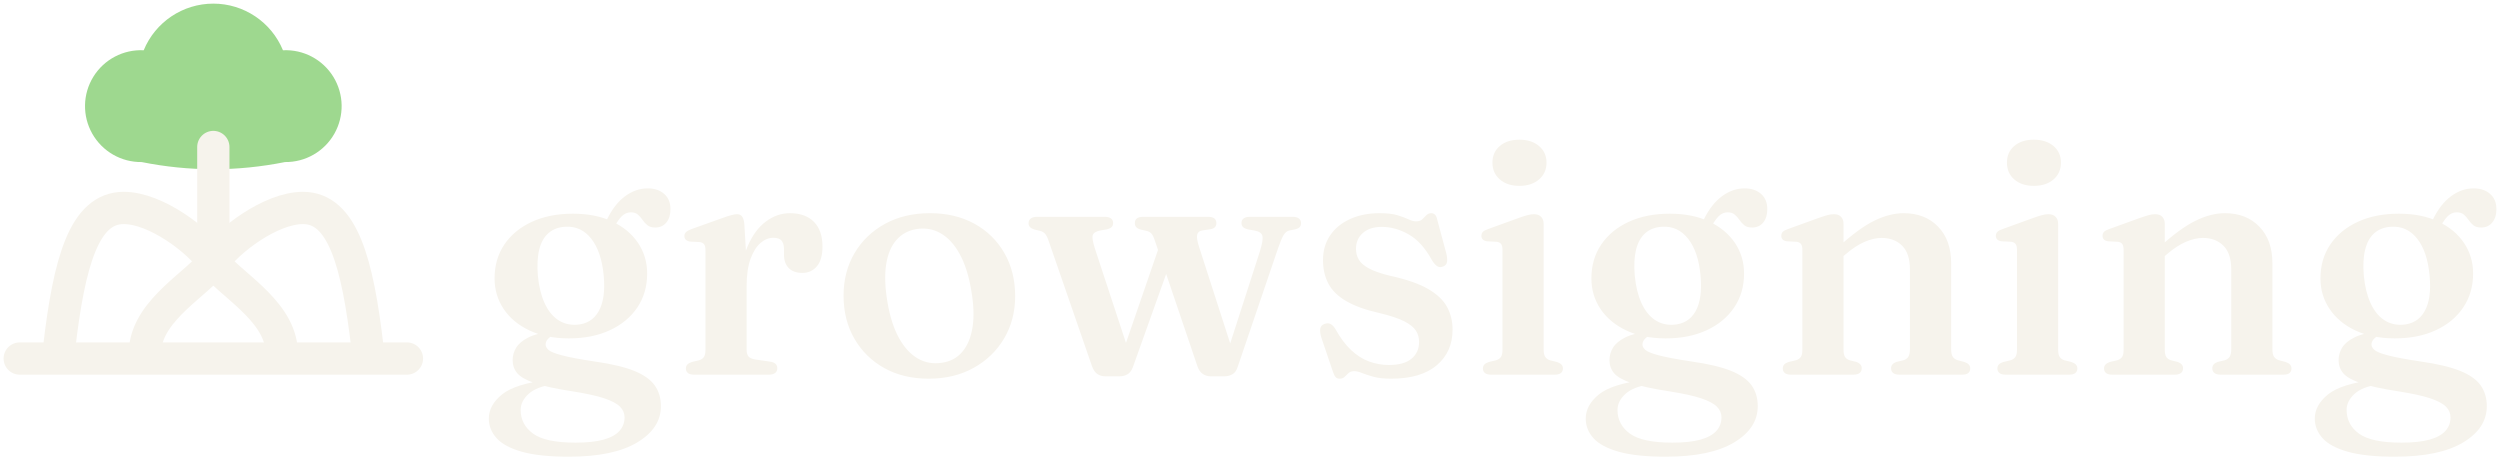
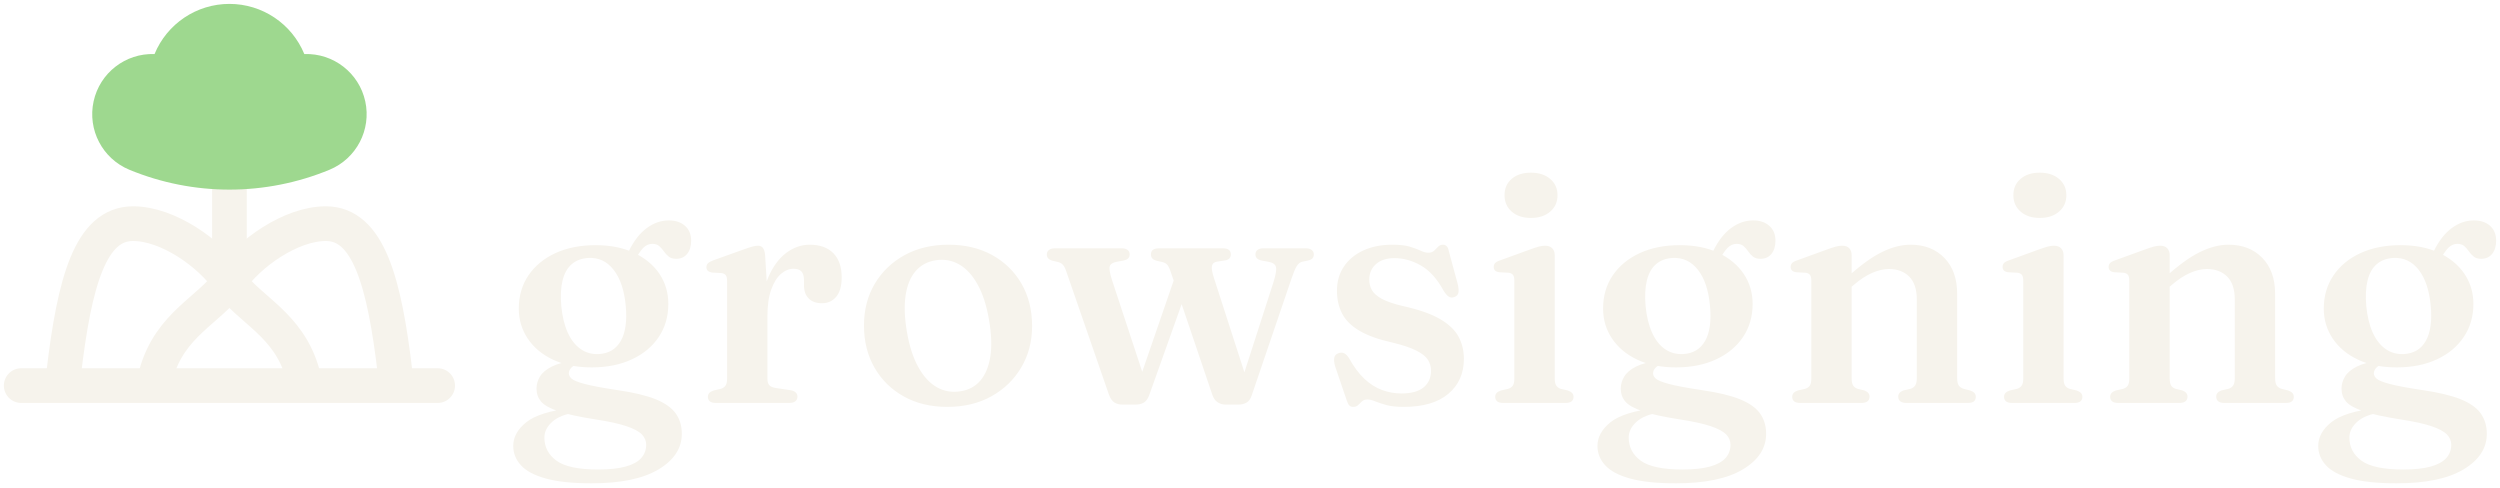
- <svg xmlns="http://www.w3.org/2000/svg" viewBox="2.25 5.1 348.64 64.19">
+ <svg xmlns="http://www.w3.org/2000/svg" viewBox="2.25 5.1 324.17 63.17">
  <g transform="translate(0 0.6)">
-     <path d="M22 27.1A7.8 7.8 0 1 1 22.29 11.51A10.5 10.5 0 0 1 41.71 11.51A7.8 7.8 0 1 1 42 27.1Q32 29.1 22 27.1Z" fill="#9ed88f" />
    <g fill="none" stroke="#f6f3ec" stroke-width="4.5" stroke-linecap="round" stroke-linejoin="round">
      <path d="M32 25V41" />
-       <path d="M10.5 53C11.9 41 14 33.5 19.5 33.5C24 33.5 29.96 38.04 32 41C34.04 43.96 40.9 47.5 41.5 53" />
-       <path d="M53.5 53C52.1 41 50 33.5 44.5 33.5C40 33.5 34.04 38.04 32 41C29.96 43.96 23.1 47.5 22.5 53" />
+       <path d="M10.5 53C11.9 41 14 33.5 19.5 33.5C24 33.5 29.45 37.3 32 41C34.55 44.7 39.7 46.5 41.5 53" />
+       <path d="M53.5 53C52.1 41 50 33.5 44.5 33.5C40 33.5 34.55 37.3 32 41C29.45 44.7 24.3 46.5 22.5 53" />
    </g>
    <path d="M5 54.5H59" fill="none" stroke="#f6f3ec" stroke-width="4.5" stroke-linecap="round" />
+     <path d="M19.02 26.51A7.8 7.8 0 0 1 22.29 11.51A10.5 10.5 0 0 1 41.71 11.51A7.8 7.8 0 0 1 44.98 26.51A34 34 0 0 1 19.02 26.51Z" fill="#9ed88f" />
  </g>
-   <path d="M85.29 55.53Q82.02 55.04 80.57 54.64Q79.11 54.25 78.72 53.88Q78.34 53.52 78.34 53.15Q78.34 52.73 78.66 52.37Q78.99 52.01 79.78 51.65L79.22 51.3Q77.12 51.56 75.92 52.17Q74.72 52.78 74.23 53.59Q73.74 54.41 73.74 55.32Q73.74 56.37 74.38 57.14Q75.02 57.91 76.83 58.53Q78.64 59.15 82.12 59.68Q84.96 60.13 86.53 60.65Q88.09 61.18 88.72 61.82Q89.35 62.46 89.35 63.3Q89.35 64.4 88.64 65.19Q87.93 65.99 86.42 66.41Q84.92 66.83 82.51 66.83Q78.31 66.83 76.59 65.57Q74.86 64.31 74.86 62.27Q74.86 61.04 75.97 60.03Q77.08 59.03 79.25 58.73L78.83 58.05Q74.11 58.61 72.27 60.1Q70.42 61.6 70.42 63.47Q70.42 65.01 71.51 66.21Q72.59 67.41 75.03 68.1Q77.47 68.79 81.58 68.79Q87.81 68.79 91.11 66.8Q94.42 64.82 94.42 61.74Q94.42 60.06 93.55 58.84Q92.69 57.63 90.69 56.82Q88.7 56.02 85.29 55.53ZM86.11 37.25L87.49 37.49Q88.37 35.83 88.94 35.27Q89.52 34.71 90.22 34.71Q90.85 34.71 91.21 35.03Q91.57 35.34 91.86 35.77Q92.15 36.2 92.55 36.52Q92.95 36.83 93.62 36.83Q94.6 36.83 95.18 36.13Q95.75 35.43 95.75 34.27Q95.75 32.91 94.87 32.14Q94 31.37 92.57 31.37Q90.92 31.37 89.43 32.46Q87.95 33.54 86.88 35.74ZM92.5 43.25Q92.5 40.87 91.23 38.98Q89.96 37.09 87.64 35.99Q85.31 34.9 82.14 34.9Q78.9 34.9 76.43 36.03Q73.97 37.16 72.59 39.19Q71.22 41.22 71.22 43.93Q71.22 46.29 72.49 48.19Q73.76 50.09 76.1 51.19Q78.43 52.29 81.58 52.29Q84.85 52.29 87.3 51.15Q89.75 50.02 91.13 47.98Q92.5 45.94 92.5 43.25ZM81.11 36.72Q83.31 36.6 84.72 38.41Q86.13 40.22 86.44 43.53Q86.74 46.75 85.73 48.52Q84.73 50.28 82.61 50.39Q81.14 50.46 80 49.67Q78.87 48.88 78.17 47.31Q77.47 45.75 77.26 43.56Q77.08 41.41 77.45 39.9Q77.82 38.4 78.76 37.59Q79.69 36.79 81.11 36.72ZM105.53 45.07Q105.53 41.74 106.51 39.45Q107.49 37.16 109.06 35.99Q110.62 34.83 112.4 34.83Q114.57 34.83 115.76 36.04Q116.95 37.25 116.95 39.47Q116.95 41.32 116.17 42.24Q115.38 43.16 114.15 43.16Q112.91 43.16 112.24 42.48Q111.58 41.81 111.58 40.59L111.58 39.77Q111.56 39 111.22 38.63Q110.88 38.26 110.09 38.26Q109.15 38.26 108.3 38.99Q107.45 39.73 106.91 41.22Q106.37 42.72 106.37 45.03ZM106.05 36.32L106.37 41.71L106.37 53.87Q106.37 54.5 106.63 54.81Q106.89 55.11 107.56 55.23L109.62 55.53Q110.13 55.6 110.39 55.83Q110.65 56.07 110.65 56.46Q110.65 56.88 110.34 57.12Q110.04 57.35 109.46 57.35L99.07 57.35Q98.46 57.35 98.18 57.12Q97.9 56.88 97.9 56.49Q97.9 56.16 98.1 55.94Q98.3 55.72 98.74 55.58L99.75 55.34Q100.19 55.2 100.41 54.89Q100.63 54.57 100.63 53.9L100.63 39.98Q100.63 39.42 100.45 39.18Q100.26 38.93 99.86 38.86L98.46 38.79Q98.04 38.7 97.87 38.51Q97.69 38.33 97.69 38.02Q97.69 37.7 97.91 37.48Q98.14 37.25 98.7 37.04L102.73 35.6Q103.76 35.22 104.25 35.1Q104.74 34.97 105.02 34.97Q105.49 34.97 105.73 35.28Q105.98 35.6 106.05 36.32ZM131.94 34.83Q135.46 34.83 138.14 36.3Q140.81 37.77 142.31 40.38Q143.82 43 143.82 46.4Q143.82 49.69 142.28 52.3Q140.74 54.9 138.03 56.4Q135.32 57.91 131.75 57.91Q128.23 57.91 125.57 56.43Q122.91 54.95 121.4 52.33Q119.89 49.72 119.89 46.33Q119.89 43 121.42 40.4Q122.95 37.81 125.66 36.32Q128.37 34.83 131.94 34.83ZM133.6 55.69Q135.37 55.44 136.45 54.16Q137.54 52.89 137.88 50.71Q138.22 48.53 137.68 45.49Q137.17 42.48 136.07 40.5Q134.97 38.51 133.44 37.64Q131.92 36.76 130.09 37.04Q128.34 37.32 127.25 38.58Q126.15 39.84 125.82 42.03Q125.5 44.21 126.01 47.24Q126.52 50.25 127.62 52.24Q128.72 54.22 130.25 55.1Q131.78 55.97 133.6 55.69ZM158.39 57.58L156.41 57.58Q155.78 57.58 155.3 57.27Q154.82 56.95 154.54 56.18L148.54 38.84Q148.26 37.98 147.98 37.69Q147.7 37.39 147.3 37.3L146.51 37.11Q146.07 36.97 145.88 36.76Q145.69 36.55 145.69 36.23Q145.69 35.81 146 35.57Q146.3 35.34 146.84 35.34L156.36 35.34Q156.87 35.34 157.18 35.56Q157.48 35.78 157.48 36.2Q157.48 36.55 157.28 36.76Q157.08 36.97 156.57 37.09L155.66 37.25Q154.8 37.42 154.64 37.9Q154.49 38.37 154.96 39.82L159.74 54.34L158.44 55.34L164.18 38.68L166.05 40.03L160.23 56.32Q159.95 57.05 159.46 57.31Q158.97 57.58 158.39 57.58ZM173.02 57.58L171.09 57.58Q170.5 57.58 170 57.26Q169.5 56.93 169.24 56.18L163.31 38.68Q163.06 37.91 162.8 37.65Q162.54 37.39 162.15 37.3L161.31 37.11Q160.86 36.97 160.69 36.76Q160.51 36.55 160.51 36.2Q160.51 35.34 161.66 35.34L170.76 35.34Q171.88 35.34 171.88 36.23Q171.88 36.55 171.68 36.78Q171.48 37 171.04 37.07L169.94 37.23Q169.31 37.32 169.2 37.85Q169.08 38.37 169.5 39.63L174.26 54.39L173.02 55.44L177.95 40.15Q178.44 38.58 178.3 38Q178.16 37.42 177.2 37.25L176.29 37.09Q175.8 36.97 175.59 36.76Q175.38 36.55 175.38 36.2Q175.38 35.78 175.68 35.56Q175.99 35.34 176.5 35.34L182.57 35.34Q183.08 35.34 183.39 35.57Q183.69 35.81 183.69 36.23Q183.69 36.53 183.52 36.75Q183.34 36.97 182.83 37.09L182.03 37.25Q181.59 37.35 181.26 37.87Q180.94 38.4 180.49 39.7L174.84 56.3Q174.59 57.05 174.09 57.31Q173.58 57.58 173.02 57.58ZM194.95 36.74Q193.27 36.74 192.31 37.59Q191.35 38.44 191.35 39.8Q191.35 40.64 191.74 41.3Q192.12 41.97 193.15 42.53Q194.18 43.09 196.11 43.56Q199.52 44.3 201.41 45.4Q203.3 46.5 204.06 47.92Q204.82 49.34 204.82 51.07Q204.82 54.18 202.61 56.04Q200.41 57.91 196.25 57.91Q194.74 57.91 193.78 57.64Q192.82 57.37 192.19 57.12Q191.56 56.86 191.1 56.86Q190.61 56.86 190.31 57.13Q190.02 57.4 189.77 57.65Q189.51 57.91 189.07 57.91Q188.71 57.91 188.52 57.7Q188.32 57.49 188.13 56.93L186.5 52.12Q186.29 51.4 186.37 50.93Q186.45 50.46 186.94 50.28Q187.43 50.09 187.79 50.28Q188.15 50.46 188.46 50.95Q189.49 52.82 190.68 53.93Q191.87 55.04 193.2 55.52Q194.53 56 195.93 56Q198.05 56 199.1 55.12Q200.15 54.25 200.15 52.78Q200.15 51.91 199.71 51.21Q199.26 50.51 198.07 49.9Q196.88 49.3 194.64 48.76Q191.73 48.11 189.99 47.09Q188.25 46.08 187.5 44.65Q186.75 43.23 186.75 41.36Q186.75 39.42 187.73 37.95Q188.71 36.48 190.5 35.66Q192.29 34.83 194.64 34.83Q196.18 34.83 197.12 35.11Q198.05 35.39 198.66 35.68Q199.26 35.97 199.75 35.97Q200.29 35.97 200.6 35.68Q200.9 35.39 201.17 35.11Q201.44 34.83 201.86 34.83Q202.16 34.83 202.38 35.05Q202.6 35.27 202.7 35.81L203.93 40.38Q204.12 41.13 204.05 41.61Q203.98 42.09 203.49 42.27Q203.02 42.46 202.66 42.21Q202.3 41.97 201.93 41.36Q200.55 38.84 198.7 37.79Q196.86 36.74 194.95 36.74ZM217.52 36.32L217.52 53.87Q217.52 54.55 217.75 54.88Q217.97 55.2 218.39 55.34L219.37 55.58Q219.79 55.72 220 55.94Q220.21 56.16 220.21 56.49Q220.21 56.88 219.93 57.12Q219.65 57.35 219.04 57.35L210.22 57.35Q209.61 57.35 209.33 57.12Q209.05 56.88 209.05 56.49Q209.05 56.16 209.25 55.94Q209.45 55.72 209.89 55.58L210.89 55.34Q211.34 55.2 211.56 54.89Q211.78 54.57 211.78 53.9L211.78 39.94Q211.78 39.38 211.59 39.13Q211.41 38.89 211.01 38.82L209.61 38.75Q209.19 38.68 209.02 38.48Q208.84 38.28 208.84 38Q208.84 37.65 209.05 37.43Q209.26 37.21 209.84 37.02L213.95 35.53Q214.79 35.22 215.28 35.1Q215.77 34.97 216.15 34.97Q216.82 34.97 217.17 35.34Q217.52 35.71 217.52 36.32ZM214.14 31.02Q212.44 31.02 211.41 30.12Q210.38 29.23 210.38 27.78Q210.38 26.33 211.41 25.46Q212.44 24.58 214.14 24.58Q215.84 24.58 216.88 25.47Q217.92 26.35 217.92 27.78Q217.92 29.23 216.88 30.12Q215.84 31.02 214.14 31.02ZM238.26 55.53Q234.99 55.04 233.53 54.64Q232.07 54.25 231.69 53.88Q231.3 53.52 231.3 53.15Q231.3 52.73 231.63 52.37Q231.95 52.01 232.75 51.65L232.19 51.3Q230.09 51.56 228.88 52.17Q227.68 52.78 227.19 53.59Q226.7 54.41 226.7 55.32Q226.7 56.37 227.34 57.14Q227.99 57.91 229.8 58.53Q231.6 59.15 235.08 59.68Q237.93 60.13 239.49 60.65Q241.06 61.18 241.69 61.82Q242.32 62.46 242.32 63.3Q242.32 64.4 241.61 65.19Q240.89 65.99 239.39 66.41Q237.88 66.83 235.48 66.83Q231.28 66.83 229.55 65.57Q227.82 64.31 227.82 62.27Q227.82 61.04 228.93 60.03Q230.04 59.03 232.21 58.73L231.79 58.05Q227.08 58.61 225.23 60.1Q223.39 61.6 223.39 63.47Q223.39 65.01 224.47 66.21Q225.56 67.41 228 68.1Q230.44 68.79 234.54 68.79Q240.78 68.79 244.08 66.8Q247.38 64.82 247.38 61.74Q247.38 60.06 246.52 58.84Q245.65 57.63 243.66 56.82Q241.66 56.02 238.26 55.53ZM239.07 37.25L240.45 37.49Q241.34 35.83 241.91 35.27Q242.48 34.71 243.18 34.71Q243.81 34.71 244.17 35.03Q244.53 35.34 244.83 35.77Q245.12 36.2 245.51 36.52Q245.91 36.83 246.59 36.83Q247.57 36.83 248.14 36.13Q248.71 35.43 248.71 34.27Q248.71 32.91 247.84 32.14Q246.96 31.37 245.54 31.37Q243.88 31.37 242.4 32.46Q240.92 33.54 239.84 35.74ZM245.47 43.25Q245.47 40.87 244.2 38.98Q242.92 37.09 240.6 35.99Q238.28 34.9 235.11 34.9Q231.86 34.9 229.4 36.03Q226.94 37.16 225.56 39.19Q224.18 41.22 224.18 43.93Q224.18 46.29 225.45 48.19Q226.73 50.09 229.06 51.19Q231.39 52.29 234.54 52.29Q237.81 52.29 240.26 51.15Q242.71 50.02 244.09 47.98Q245.47 45.94 245.47 43.25ZM234.08 36.72Q236.27 36.6 237.68 38.41Q239.1 40.22 239.4 43.53Q239.7 46.75 238.7 48.52Q237.7 50.28 235.57 50.39Q234.1 50.46 232.97 49.67Q231.84 48.88 231.14 47.31Q230.44 45.75 230.23 43.56Q230.04 41.41 230.41 39.9Q230.79 38.4 231.72 37.59Q232.65 36.79 234.08 36.72ZM259.34 36.32L259.34 53.87Q259.34 54.55 259.55 54.88Q259.76 55.2 260.2 55.34L261.16 55.58Q261.88 55.86 261.88 56.44Q261.88 57.35 260.69 57.35L252.03 57.35Q251.43 57.35 251.15 57.12Q250.87 56.88 250.87 56.49Q250.87 56.16 251.06 55.94Q251.26 55.72 251.68 55.58L252.71 55.34Q253.15 55.2 253.38 54.89Q253.6 54.57 253.6 53.9L253.6 39.94Q253.6 39.38 253.41 39.13Q253.22 38.89 252.83 38.82L251.43 38.75Q251.01 38.68 250.83 38.48Q250.66 38.28 250.66 38Q250.66 37.65 250.87 37.43Q251.08 37.21 251.66 37.02L255.77 35.53Q256.56 35.25 257.06 35.11Q257.56 34.97 257.99 34.97Q258.66 34.97 259 35.34Q259.34 35.71 259.34 36.32ZM258.64 41.39L257.66 40.38L258.62 39.54Q261.49 36.93 263.63 35.88Q265.78 34.83 267.72 34.83Q270.71 34.83 272.53 36.71Q274.35 38.58 274.35 41.81L274.35 53.8Q274.35 54.53 274.58 54.86Q274.81 55.2 275.28 55.34L276.19 55.58Q276.61 55.72 276.81 55.94Q277.01 56.16 277.01 56.49Q277.01 56.88 276.74 57.12Q276.47 57.35 275.86 57.35L267.16 57.35Q265.97 57.35 265.97 56.44Q265.97 55.86 266.69 55.58L267.69 55.34Q268.16 55.2 268.38 54.85Q268.6 54.5 268.6 53.8L268.6 42.65Q268.6 40.45 267.52 39.37Q266.43 38.28 264.64 38.28Q263.54 38.28 262.27 38.83Q261 39.38 259.62 40.57ZM289.27 36.32L289.27 53.87Q289.27 54.55 289.49 54.88Q289.71 55.2 290.13 55.34L291.11 55.58Q291.53 55.72 291.74 55.94Q291.95 56.16 291.95 56.49Q291.95 56.88 291.67 57.12Q291.39 57.35 290.78 57.35L281.96 57.35Q281.36 57.35 281.08 57.12Q280.8 56.88 280.8 56.49Q280.8 56.16 280.99 55.94Q281.19 55.72 281.64 55.58L282.64 55.34Q283.08 55.2 283.3 54.89Q283.53 54.57 283.53 53.9L283.53 39.94Q283.53 39.38 283.34 39.13Q283.15 38.89 282.76 38.82L281.36 38.75Q280.94 38.68 280.76 38.48Q280.58 38.28 280.58 38Q280.58 37.65 280.8 37.43Q281.01 37.21 281.59 37.02L285.7 35.53Q286.54 35.22 287.03 35.1Q287.52 34.97 287.89 34.97Q288.57 34.97 288.92 35.34Q289.27 35.71 289.27 36.32ZM285.88 31.02Q284.18 31.02 283.15 30.12Q282.13 29.23 282.13 27.78Q282.13 26.33 283.15 25.46Q284.18 24.58 285.88 24.58Q287.59 24.58 288.63 25.47Q289.66 26.35 289.66 27.78Q289.66 29.23 288.63 30.12Q287.59 31.02 285.88 31.02ZM304.14 36.32L304.14 53.87Q304.14 54.55 304.35 54.88Q304.56 55.2 305.01 55.34L305.96 55.58Q306.69 55.86 306.69 56.44Q306.69 57.35 305.5 57.35L296.84 57.35Q296.23 57.35 295.95 57.12Q295.67 56.88 295.67 56.49Q295.67 56.16 295.87 55.94Q296.07 55.72 296.49 55.58L297.51 55.34Q297.96 55.2 298.18 54.89Q298.4 54.57 298.4 53.9L298.4 39.94Q298.4 39.38 298.21 39.13Q298.03 38.89 297.63 38.82L296.23 38.75Q295.81 38.68 295.63 38.48Q295.46 38.28 295.46 38Q295.46 37.65 295.67 37.43Q295.88 37.21 296.46 37.02L300.57 35.53Q301.36 35.25 301.87 35.11Q302.37 34.97 302.79 34.97Q303.46 34.97 303.8 35.34Q304.14 35.71 304.14 36.32ZM303.44 41.39L302.46 40.38L303.42 39.54Q306.29 36.93 308.44 35.88Q310.58 34.83 312.52 34.83Q315.51 34.83 317.33 36.71Q319.15 38.58 319.15 41.81L319.15 53.8Q319.15 54.53 319.38 54.86Q319.62 55.2 320.08 55.34L320.99 55.58Q321.41 55.72 321.61 55.94Q321.81 56.16 321.81 56.49Q321.81 56.88 321.54 57.12Q321.27 57.35 320.67 57.35L311.96 57.35Q310.77 57.35 310.77 56.44Q310.77 55.86 311.49 55.58L312.5 55.34Q312.96 55.2 313.19 54.85Q313.41 54.5 313.41 53.8L313.41 42.65Q313.41 40.45 312.32 39.37Q311.24 38.28 309.44 38.28Q308.34 38.28 307.07 38.83Q305.8 39.38 304.42 40.57ZM339.93 55.53Q336.66 55.04 335.2 54.64Q333.74 54.25 333.36 53.88Q332.97 53.52 332.97 53.15Q332.97 52.73 333.3 52.37Q333.63 52.01 334.42 51.65L333.86 51.3Q331.76 51.56 330.56 52.17Q329.36 52.78 328.87 53.59Q328.38 54.41 328.38 55.32Q328.38 56.37 329.02 57.14Q329.66 57.91 331.47 58.53Q333.28 59.15 336.75 59.68Q339.6 60.13 341.17 60.65Q342.73 61.18 343.36 61.82Q343.99 62.46 343.99 63.3Q343.99 64.4 343.28 65.19Q342.57 65.99 341.06 66.41Q339.56 66.83 337.15 66.83Q332.95 66.83 331.22 65.57Q329.5 64.31 329.5 62.27Q329.5 61.04 330.6 60.03Q331.71 59.03 333.88 58.73L333.46 58.05Q328.75 58.61 326.91 60.1Q325.06 61.6 325.06 63.47Q325.06 65.01 326.15 66.21Q327.23 67.41 329.67 68.1Q332.11 68.79 336.22 68.79Q342.45 68.79 345.75 66.8Q349.05 64.82 349.05 61.74Q349.05 60.06 348.19 58.84Q347.33 57.63 345.33 56.82Q343.34 56.02 339.93 55.53ZM340.75 37.25L342.12 37.49Q343.01 35.83 343.58 35.27Q344.15 34.71 344.85 34.71Q345.48 34.71 345.85 35.03Q346.21 35.34 346.5 35.77Q346.79 36.2 347.19 36.52Q347.58 36.83 348.26 36.83Q349.24 36.83 349.81 36.13Q350.39 35.43 350.39 34.27Q350.39 32.91 349.51 32.14Q348.63 31.37 347.21 31.37Q345.55 31.37 344.07 32.46Q342.59 33.54 341.52 35.74ZM347.14 43.25Q347.14 40.87 345.87 38.98Q344.6 37.09 342.27 35.99Q339.95 34.9 336.78 34.9Q333.53 34.9 331.07 36.03Q328.61 37.16 327.23 39.19Q325.85 41.22 325.85 43.93Q325.85 46.29 327.13 48.19Q328.4 50.09 330.73 51.19Q333.07 52.29 336.22 52.29Q339.49 52.29 341.94 51.15Q344.39 50.02 345.76 47.98Q347.14 45.94 347.14 43.25ZM335.75 36.72Q337.95 36.6 339.36 38.41Q340.77 40.22 341.07 43.53Q341.38 46.75 340.37 48.52Q339.37 50.28 337.24 50.39Q335.77 50.46 334.64 49.67Q333.51 48.88 332.81 47.31Q332.11 45.75 331.9 43.56Q331.71 41.41 332.09 39.9Q332.46 38.4 333.39 37.59Q334.33 36.79 335.75 36.72Z" fill="#f6f3ec" />
+   <path d="M82.34 55.69Q79.37 55.24 78.04 54.88Q76.71 54.52 76.36 54.19Q76.01 53.86 76.01 53.52Q76.01 53.14 76.3 52.81Q76.6 52.48 77.32 52.16L76.81 51.84Q74.9 52.08 73.81 52.63Q72.71 53.18 72.26 53.93Q71.82 54.67 71.82 55.5Q71.82 56.46 72.4 57.16Q72.99 57.86 74.63 58.42Q76.28 58.99 79.45 59.48Q82.05 59.88 83.47 60.36Q84.9 60.84 85.47 61.42Q86.04 62.01 86.04 62.77Q86.04 63.77 85.39 64.5Q84.75 65.22 83.37 65.6Q82 65.98 79.81 65.98Q75.98 65.98 74.41 64.84Q72.84 63.69 72.84 61.84Q72.84 60.71 73.85 59.8Q74.86 58.88 76.84 58.6L76.45 57.99Q72.16 58.5 70.48 59.86Q68.8 61.22 68.8 62.92Q68.8 64.33 69.79 65.42Q70.77 66.52 73 67.14Q75.22 67.77 78.96 67.77Q84.64 67.77 87.65 65.96Q90.66 64.15 90.66 61.35Q90.66 59.82 89.87 58.71Q89.08 57.61 87.27 56.87Q85.45 56.14 82.34 55.69ZM83.09 39.04L84.34 39.25Q85.15 37.74 85.67 37.23Q86.19 36.72 86.83 36.72Q87.4 36.72 87.73 37.01Q88.06 37.3 88.33 37.69Q88.6 38.08 88.96 38.37Q89.32 38.66 89.94 38.66Q90.83 38.66 91.35 38.02Q91.87 37.38 91.87 36.32Q91.87 35.08 91.07 34.38Q90.28 33.68 88.98 33.68Q87.47 33.68 86.12 34.67Q84.77 35.66 83.79 37.66ZM88.91 44.51Q88.91 42.34 87.76 40.61Q86.6 38.89 84.48 37.89Q82.36 36.89 79.47 36.89Q76.52 36.89 74.27 37.92Q72.03 38.96 70.77 40.81Q69.52 42.66 69.52 45.12Q69.52 47.27 70.68 49Q71.84 50.74 73.96 51.74Q76.09 52.74 78.96 52.74Q81.94 52.74 84.17 51.7Q86.41 50.67 87.66 48.81Q88.91 46.95 88.91 44.51ZM78.54 38.55Q80.54 38.44 81.82 40.09Q83.11 41.74 83.39 44.76Q83.66 47.7 82.75 49.3Q81.83 50.91 79.9 51.01Q78.56 51.08 77.53 50.35Q76.5 49.63 75.86 48.21Q75.22 46.78 75.03 44.78Q74.86 42.83 75.2 41.45Q75.54 40.08 76.39 39.35Q77.24 38.62 78.54 38.55ZM100.99 46.16Q100.99 43.12 101.88 41.04Q102.78 38.96 104.2 37.89Q105.63 36.83 107.24 36.83Q109.22 36.83 110.31 37.93Q111.39 39.04 111.39 41.06Q111.39 42.74 110.68 43.58Q109.97 44.42 108.84 44.42Q107.71 44.42 107.11 43.8Q106.5 43.19 106.5 42.08L106.5 41.34Q106.48 40.64 106.17 40.3Q105.86 39.95 105.14 39.95Q104.29 39.95 103.51 40.62Q102.74 41.29 102.25 42.66Q101.76 44.02 101.76 46.12ZM101.46 38.19L101.76 43.1L101.76 54.18Q101.76 54.76 101.99 55.03Q102.22 55.31 102.84 55.41L104.71 55.69Q105.18 55.76 105.41 55.97Q105.65 56.18 105.65 56.54Q105.65 56.92 105.37 57.14Q105.1 57.35 104.56 57.35L95.1 57.35Q94.55 57.35 94.29 57.14Q94.04 56.92 94.04 56.56Q94.04 56.27 94.22 56.06Q94.4 55.86 94.8 55.73L95.72 55.52Q96.12 55.39 96.32 55.11Q96.53 54.82 96.53 54.2L96.53 41.53Q96.53 41.02 96.36 40.79Q96.19 40.57 95.82 40.51L94.55 40.44Q94.17 40.36 94.01 40.19Q93.85 40.02 93.85 39.74Q93.85 39.44 94.05 39.24Q94.25 39.04 94.76 38.85L98.44 37.53Q99.38 37.19 99.82 37.07Q100.27 36.96 100.52 36.96Q100.95 36.96 101.17 37.24Q101.4 37.53 101.46 38.19ZM125.25 36.83Q128.46 36.83 130.9 38.17Q133.33 39.51 134.71 41.89Q136.08 44.27 136.08 47.38Q136.08 50.37 134.67 52.75Q133.27 55.12 130.8 56.49Q128.34 57.86 125.08 57.86Q121.87 57.86 119.45 56.51Q117.02 55.16 115.65 52.78Q114.28 50.4 114.28 47.31Q114.28 44.27 115.67 41.91Q117.07 39.55 119.53 38.19Q122 36.83 125.25 36.83ZM126.76 55.84Q128.38 55.61 129.37 54.45Q130.36 53.29 130.67 51.3Q130.97 49.31 130.49 46.55Q130.02 43.8 129.02 42Q128.02 40.19 126.63 39.39Q125.23 38.59 123.57 38.85Q121.98 39.1 120.98 40.25Q119.98 41.4 119.68 43.39Q119.38 45.38 119.85 48.14Q120.32 50.89 121.32 52.69Q122.32 54.5 123.71 55.3Q125.11 56.1 126.76 55.84ZM149.56 57.56L147.75 57.56Q147.18 57.56 146.74 57.28Q146.31 56.99 146.05 56.29L140.58 40.49Q140.33 39.7 140.07 39.43Q139.82 39.17 139.46 39.08L138.73 38.91Q138.33 38.79 138.16 38.59Q137.99 38.4 137.99 38.1Q137.99 37.72 138.27 37.51Q138.54 37.3 139.03 37.3L147.71 37.3Q148.18 37.3 148.45 37.5Q148.73 37.7 148.73 38.08Q148.73 38.4 148.55 38.59Q148.37 38.79 147.9 38.89L147.07 39.04Q146.28 39.19 146.15 39.63Q146.01 40.06 146.43 41.38L150.79 54.61L149.6 55.52L154.83 40.34L156.53 41.57L151.24 56.41Q150.98 57.07 150.54 57.32Q150.09 57.56 149.56 57.56ZM162.89 57.56L161.13 57.56Q160.6 57.56 160.14 57.26Q159.68 56.97 159.45 56.29L154.05 40.34Q153.81 39.64 153.58 39.4Q153.34 39.17 152.98 39.08L152.22 38.91Q151.81 38.79 151.65 38.59Q151.49 38.4 151.49 38.08Q151.49 37.3 152.54 37.3L160.83 37.3Q161.85 37.3 161.85 38.1Q161.85 38.4 161.67 38.6Q161.49 38.81 161.08 38.87L160.09 39.02Q159.51 39.1 159.4 39.58Q159.3 40.06 159.68 41.21L164.02 54.65L162.89 55.61L167.38 41.68Q167.83 40.25 167.7 39.72Q167.57 39.19 166.7 39.04L165.87 38.89Q165.42 38.79 165.23 38.59Q165.04 38.4 165.04 38.08Q165.04 37.7 165.32 37.5Q165.59 37.3 166.06 37.3L171.59 37.3Q172.06 37.3 172.33 37.51Q172.61 37.72 172.61 38.1Q172.61 38.38 172.45 38.58Q172.29 38.79 171.82 38.89L171.1 39.04Q170.7 39.13 170.4 39.6Q170.1 40.08 169.7 41.27L164.55 56.39Q164.32 57.07 163.86 57.32Q163.4 57.56 162.89 57.56ZM183.07 38.57Q181.54 38.57 180.67 39.35Q179.8 40.12 179.8 41.36Q179.8 42.12 180.15 42.73Q180.5 43.34 181.43 43.85Q182.37 44.36 184.13 44.78Q187.24 45.46 188.96 46.46Q190.68 47.46 191.38 48.76Q192.07 50.06 192.07 51.63Q192.07 54.46 190.06 56.16Q188.05 57.86 184.26 57.86Q182.88 57.86 182.01 57.62Q181.14 57.37 180.56 57.14Q179.99 56.9 179.56 56.9Q179.12 56.9 178.85 57.15Q178.58 57.39 178.35 57.63Q178.12 57.86 177.71 57.86Q177.39 57.86 177.21 57.67Q177.03 57.48 176.86 56.97L175.37 52.59Q175.18 51.93 175.26 51.5Q175.33 51.08 175.78 50.91Q176.22 50.74 176.55 50.91Q176.88 51.08 177.16 51.52Q178.1 53.22 179.18 54.23Q180.26 55.24 181.48 55.68Q182.69 56.12 183.96 56.12Q185.9 56.12 186.86 55.32Q187.81 54.52 187.81 53.18Q187.81 52.4 187.41 51.76Q187.01 51.12 185.92 50.57Q184.84 50.01 182.8 49.52Q180.14 48.93 178.55 48Q176.97 47.08 176.29 45.78Q175.61 44.48 175.61 42.78Q175.61 41.02 176.5 39.68Q177.39 38.34 179.02 37.58Q180.65 36.83 182.8 36.83Q184.2 36.83 185.05 37.08Q185.9 37.34 186.45 37.6Q187.01 37.87 187.45 37.87Q187.94 37.87 188.22 37.6Q188.49 37.34 188.74 37.08Q188.98 36.83 189.37 36.83Q189.64 36.83 189.84 37.03Q190.05 37.23 190.13 37.72L191.26 41.89Q191.43 42.57 191.37 43.01Q191.3 43.44 190.85 43.61Q190.43 43.78 190.1 43.56Q189.77 43.34 189.43 42.78Q188.18 40.49 186.5 39.53Q184.82 38.57 183.07 38.57ZM203.85 38.19L203.85 54.18Q203.85 54.8 204.05 55.1Q204.25 55.39 204.63 55.52L205.53 55.73Q205.91 55.86 206.1 56.06Q206.29 56.27 206.29 56.56Q206.29 56.92 206.04 57.14Q205.78 57.35 205.23 57.35L197.19 57.35Q196.64 57.35 196.38 57.14Q196.13 56.92 196.13 56.56Q196.13 56.27 196.31 56.06Q196.49 55.86 196.89 55.73L197.81 55.52Q198.21 55.39 198.41 55.11Q198.61 54.82 198.61 54.2L198.61 41.49Q198.61 40.98 198.44 40.75Q198.27 40.53 197.91 40.47L196.64 40.4Q196.25 40.34 196.09 40.16Q195.94 39.98 195.94 39.72Q195.94 39.4 196.13 39.2Q196.32 39 196.85 38.83L200.59 37.47Q201.36 37.19 201.8 37.07Q202.25 36.96 202.59 36.96Q203.21 36.96 203.53 37.3Q203.85 37.64 203.85 38.19ZM200.76 33.36Q199.21 33.36 198.27 32.54Q197.34 31.73 197.34 30.41Q197.34 29.09 198.27 28.29Q199.21 27.49 200.76 27.49Q202.32 27.49 203.26 28.3Q204.21 29.11 204.21 30.41Q204.21 31.73 203.26 32.54Q202.32 33.36 200.76 33.36ZM222.94 55.69Q219.96 55.24 218.63 54.88Q217.31 54.52 216.95 54.19Q216.6 53.86 216.6 53.52Q216.6 53.14 216.9 52.81Q217.2 52.48 217.92 52.16L217.41 51.84Q215.5 52.08 214.4 52.63Q213.31 53.18 212.86 53.93Q212.41 54.67 212.41 55.5Q212.41 56.46 213 57.16Q213.58 57.86 215.23 58.42Q216.88 58.99 220.05 59.48Q222.64 59.88 224.07 60.36Q225.49 60.84 226.07 61.42Q226.64 62.01 226.64 62.77Q226.64 63.77 225.99 64.5Q225.34 65.22 223.97 65.6Q222.6 65.98 220.41 65.98Q216.58 65.98 215.01 64.84Q213.44 63.69 213.44 61.84Q213.44 60.71 214.45 59.8Q215.46 58.88 217.43 58.6L217.05 57.99Q212.75 58.5 211.07 59.86Q209.39 61.22 209.39 62.92Q209.39 64.33 210.38 65.42Q211.37 66.52 213.59 67.14Q215.82 67.77 219.56 67.77Q225.24 67.77 228.25 65.96Q231.26 64.15 231.26 61.35Q231.26 59.82 230.47 58.71Q229.68 57.61 227.86 56.87Q226.05 56.14 222.94 55.69ZM223.69 39.04L224.94 39.25Q225.75 37.74 226.27 37.23Q226.79 36.72 227.43 36.72Q228 36.72 228.33 37.01Q228.66 37.3 228.93 37.69Q229.19 38.08 229.55 38.37Q229.92 38.66 230.53 38.66Q231.43 38.66 231.95 38.02Q232.47 37.38 232.47 36.32Q232.47 35.08 231.67 34.38Q230.87 33.68 229.58 33.68Q228.07 33.68 226.72 34.67Q225.37 35.66 224.39 37.66ZM229.51 44.51Q229.51 42.34 228.35 40.61Q227.19 38.89 225.08 37.89Q222.96 36.89 220.07 36.89Q217.11 36.89 214.87 37.92Q212.63 38.96 211.37 40.81Q210.12 42.66 210.12 45.12Q210.12 47.27 211.28 49Q212.44 50.74 214.56 51.74Q216.69 52.74 219.56 52.74Q222.54 52.74 224.77 51.7Q227 50.67 228.26 48.81Q229.51 46.95 229.51 44.51ZM219.13 38.55Q221.13 38.44 222.42 40.09Q223.71 41.74 223.98 44.76Q224.26 47.7 223.35 49.3Q222.43 50.91 220.5 51.01Q219.16 51.08 218.12 50.35Q217.09 49.63 216.46 48.21Q215.82 46.78 215.63 44.78Q215.46 42.83 215.8 41.45Q216.14 40.08 216.99 39.35Q217.84 38.62 219.13 38.55ZM242.35 38.19L242.35 54.18Q242.35 54.8 242.55 55.1Q242.74 55.39 243.14 55.52L244.01 55.73Q244.67 55.99 244.67 56.52Q244.67 57.35 243.59 57.35L235.7 57.35Q235.15 57.35 234.89 57.14Q234.64 56.92 234.64 56.56Q234.64 56.27 234.82 56.06Q235 55.86 235.38 55.73L236.32 55.52Q236.72 55.39 236.92 55.11Q237.12 54.82 237.12 54.2L237.12 41.49Q237.12 40.98 236.95 40.75Q236.78 40.53 236.42 40.47L235.15 40.4Q234.76 40.34 234.6 40.16Q234.44 39.98 234.44 39.72Q234.44 39.4 234.64 39.2Q234.83 39 235.36 38.83L239.1 37.47Q239.82 37.21 240.28 37.08Q240.74 36.96 241.12 36.96Q241.74 36.96 242.05 37.3Q242.35 37.64 242.35 38.19ZM241.72 42.8L240.82 41.89L241.7 41.12Q244.31 38.74 246.27 37.79Q248.22 36.83 249.99 36.83Q252.71 36.83 254.37 38.54Q256.03 40.25 256.03 43.19L256.03 54.12Q256.03 54.78 256.24 55.09Q256.45 55.39 256.88 55.52L257.71 55.73Q258.09 55.86 258.27 56.06Q258.45 56.27 258.45 56.56Q258.45 56.92 258.21 57.14Q257.96 57.35 257.41 57.35L249.48 57.35Q248.39 57.35 248.39 56.52Q248.39 55.99 249.05 55.73L249.97 55.52Q250.39 55.39 250.6 55.07Q250.8 54.76 250.8 54.12L250.8 43.95Q250.8 41.95 249.81 40.96Q248.82 39.98 247.18 39.98Q246.18 39.98 245.02 40.48Q243.86 40.98 242.61 42.06ZM269.83 38.19L269.83 54.18Q269.83 54.8 270.03 55.1Q270.23 55.39 270.62 55.52L271.51 55.73Q271.89 55.86 272.08 56.06Q272.27 56.27 272.27 56.56Q272.27 56.92 272.02 57.14Q271.76 57.35 271.21 57.35L263.17 57.35Q262.62 57.35 262.36 57.14Q262.11 56.92 262.11 56.56Q262.11 56.27 262.29 56.06Q262.47 55.86 262.87 55.73L263.79 55.52Q264.19 55.39 264.39 55.11Q264.6 54.82 264.6 54.2L264.6 41.49Q264.6 40.98 264.43 40.75Q264.26 40.53 263.9 40.47L262.62 40.4Q262.24 40.34 262.08 40.16Q261.92 39.98 261.92 39.72Q261.92 39.4 262.11 39.2Q262.3 39 262.83 38.83L266.57 37.47Q267.34 37.19 267.79 37.07Q268.23 36.96 268.57 36.96Q269.19 36.96 269.51 37.3Q269.83 37.64 269.83 38.19ZM266.74 33.36Q265.19 33.36 264.26 32.54Q263.32 31.73 263.32 30.41Q263.32 29.09 264.26 28.29Q265.19 27.49 266.74 27.49Q268.3 27.49 269.24 28.3Q270.19 29.11 270.19 30.41Q270.19 31.73 269.24 32.54Q268.3 33.36 266.74 33.36ZM283.59 38.19L283.59 54.18Q283.59 54.8 283.78 55.1Q283.97 55.39 284.37 55.52L285.24 55.73Q285.9 55.99 285.9 56.52Q285.9 57.35 284.82 57.35L276.93 57.35Q276.38 57.35 276.12 57.14Q275.87 56.92 275.87 56.56Q275.87 56.27 276.05 56.06Q276.23 55.86 276.61 55.73L277.55 55.52Q277.95 55.39 278.15 55.11Q278.35 54.82 278.35 54.2L278.35 41.49Q278.35 40.98 278.18 40.75Q278.01 40.53 277.65 40.47L276.38 40.4Q275.99 40.34 275.83 40.16Q275.67 39.98 275.67 39.72Q275.67 39.4 275.87 39.2Q276.06 39 276.59 38.83L280.33 37.47Q281.05 37.21 281.51 37.08Q281.97 36.96 282.35 36.96Q282.97 36.96 283.28 37.3Q283.59 37.64 283.59 38.19ZM282.95 42.8L282.05 41.89L282.93 41.12Q285.54 38.74 287.5 37.79Q289.45 36.83 291.22 36.83Q293.94 36.83 295.6 38.54Q297.26 40.25 297.26 43.19L297.26 54.12Q297.26 54.78 297.47 55.09Q297.68 55.39 298.11 55.52L298.94 55.73Q299.32 55.86 299.5 56.06Q299.68 56.27 299.68 56.56Q299.68 56.92 299.44 57.14Q299.19 57.35 298.64 57.35L290.71 57.35Q289.62 57.35 289.62 56.52Q289.62 55.99 290.28 55.73L291.2 55.52Q291.62 55.39 291.83 55.07Q292.03 54.76 292.03 54.12L292.03 43.95Q292.03 41.95 291.04 40.96Q290.05 39.98 288.41 39.98Q287.41 39.98 286.25 40.48Q285.1 40.98 283.84 42.06ZM316.4 55.69Q313.42 55.24 312.09 54.88Q310.76 54.52 310.41 54.19Q310.06 53.86 310.06 53.52Q310.06 53.14 310.36 52.81Q310.65 52.48 311.38 52.16L310.87 51.84Q308.95 52.08 307.86 52.63Q306.76 53.18 306.32 53.93Q305.87 54.67 305.87 55.5Q305.87 56.46 306.45 57.16Q307.04 57.86 308.69 58.42Q310.34 58.99 313.5 59.48Q316.1 59.88 317.52 60.36Q318.95 60.84 319.52 61.42Q320.1 62.01 320.1 62.77Q320.1 63.77 319.45 64.5Q318.8 65.22 317.43 65.6Q316.06 65.98 313.87 65.98Q310.04 65.98 308.46 64.84Q306.89 63.69 306.89 61.84Q306.89 60.71 307.9 59.8Q308.91 58.88 310.89 58.6L310.51 57.99Q306.21 58.5 304.53 59.86Q302.85 61.22 302.85 62.92Q302.85 64.33 303.84 65.42Q304.83 66.52 307.05 67.14Q309.27 67.77 313.02 67.77Q318.69 67.77 321.7 65.96Q324.71 64.15 324.71 61.35Q324.71 59.82 323.92 58.71Q323.14 57.61 321.32 56.87Q319.5 56.14 316.4 55.69ZM317.14 39.04L318.4 39.25Q319.2 37.74 319.72 37.23Q320.25 36.72 320.88 36.72Q321.46 36.72 321.79 37.01Q322.12 37.3 322.38 37.69Q322.65 38.08 323.01 38.37Q323.37 38.66 323.99 38.66Q324.88 38.66 325.4 38.02Q325.92 37.38 325.92 36.32Q325.92 35.08 325.13 34.38Q324.33 33.68 323.03 33.68Q321.52 33.68 320.17 34.67Q318.82 35.66 317.84 37.66ZM322.97 44.51Q322.97 42.34 321.81 40.61Q320.65 38.89 318.53 37.89Q316.42 36.89 313.53 36.89Q310.57 36.89 308.33 37.92Q306.08 38.96 304.83 40.81Q303.57 42.66 303.57 45.12Q303.57 47.27 304.73 49Q305.89 50.74 308.02 51.74Q310.14 52.74 313.02 52.74Q315.99 52.74 318.23 51.7Q320.46 50.67 321.71 48.81Q322.97 46.95 322.97 44.51ZM312.59 38.55Q314.59 38.44 315.88 40.09Q317.16 41.74 317.44 44.76Q317.71 47.7 316.8 49.3Q315.89 50.91 313.95 51.01Q312.61 51.08 311.58 50.35Q310.55 49.63 309.91 48.21Q309.27 46.78 309.08 44.78Q308.91 42.83 309.25 41.45Q309.59 40.08 310.44 39.35Q311.29 38.62 312.59 38.55Z" fill="#f6f3ec" />
</svg>
